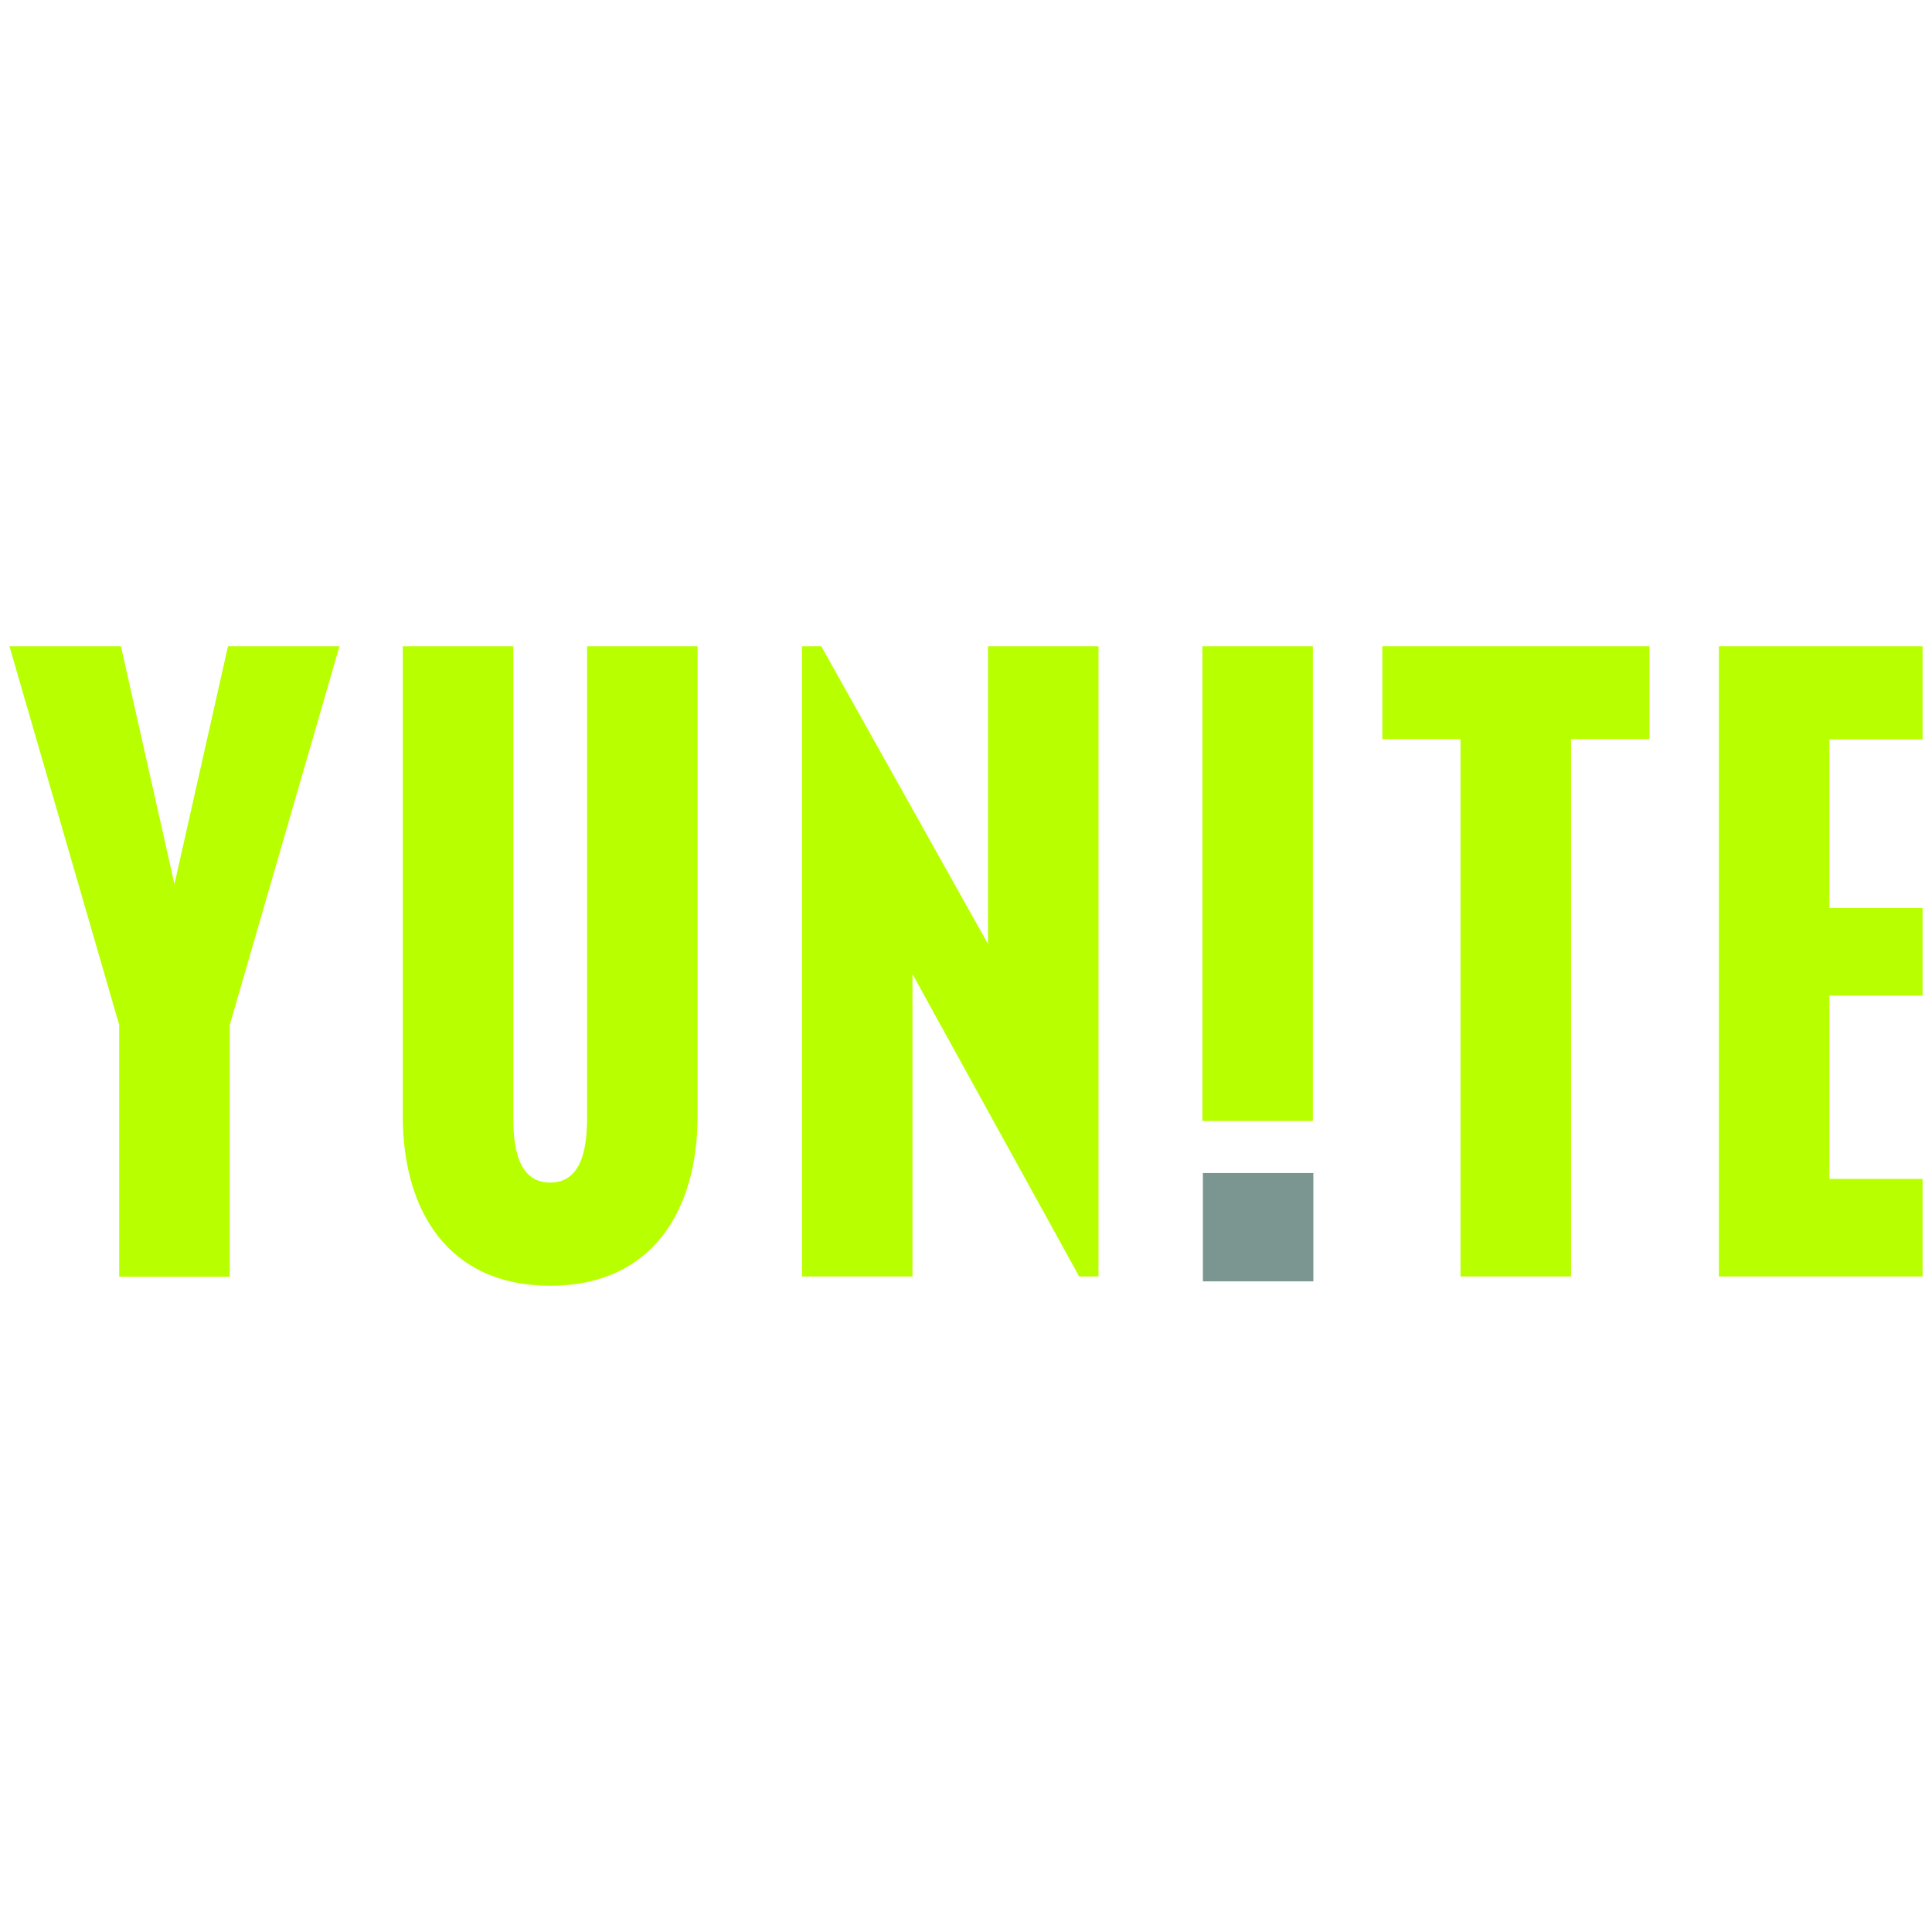
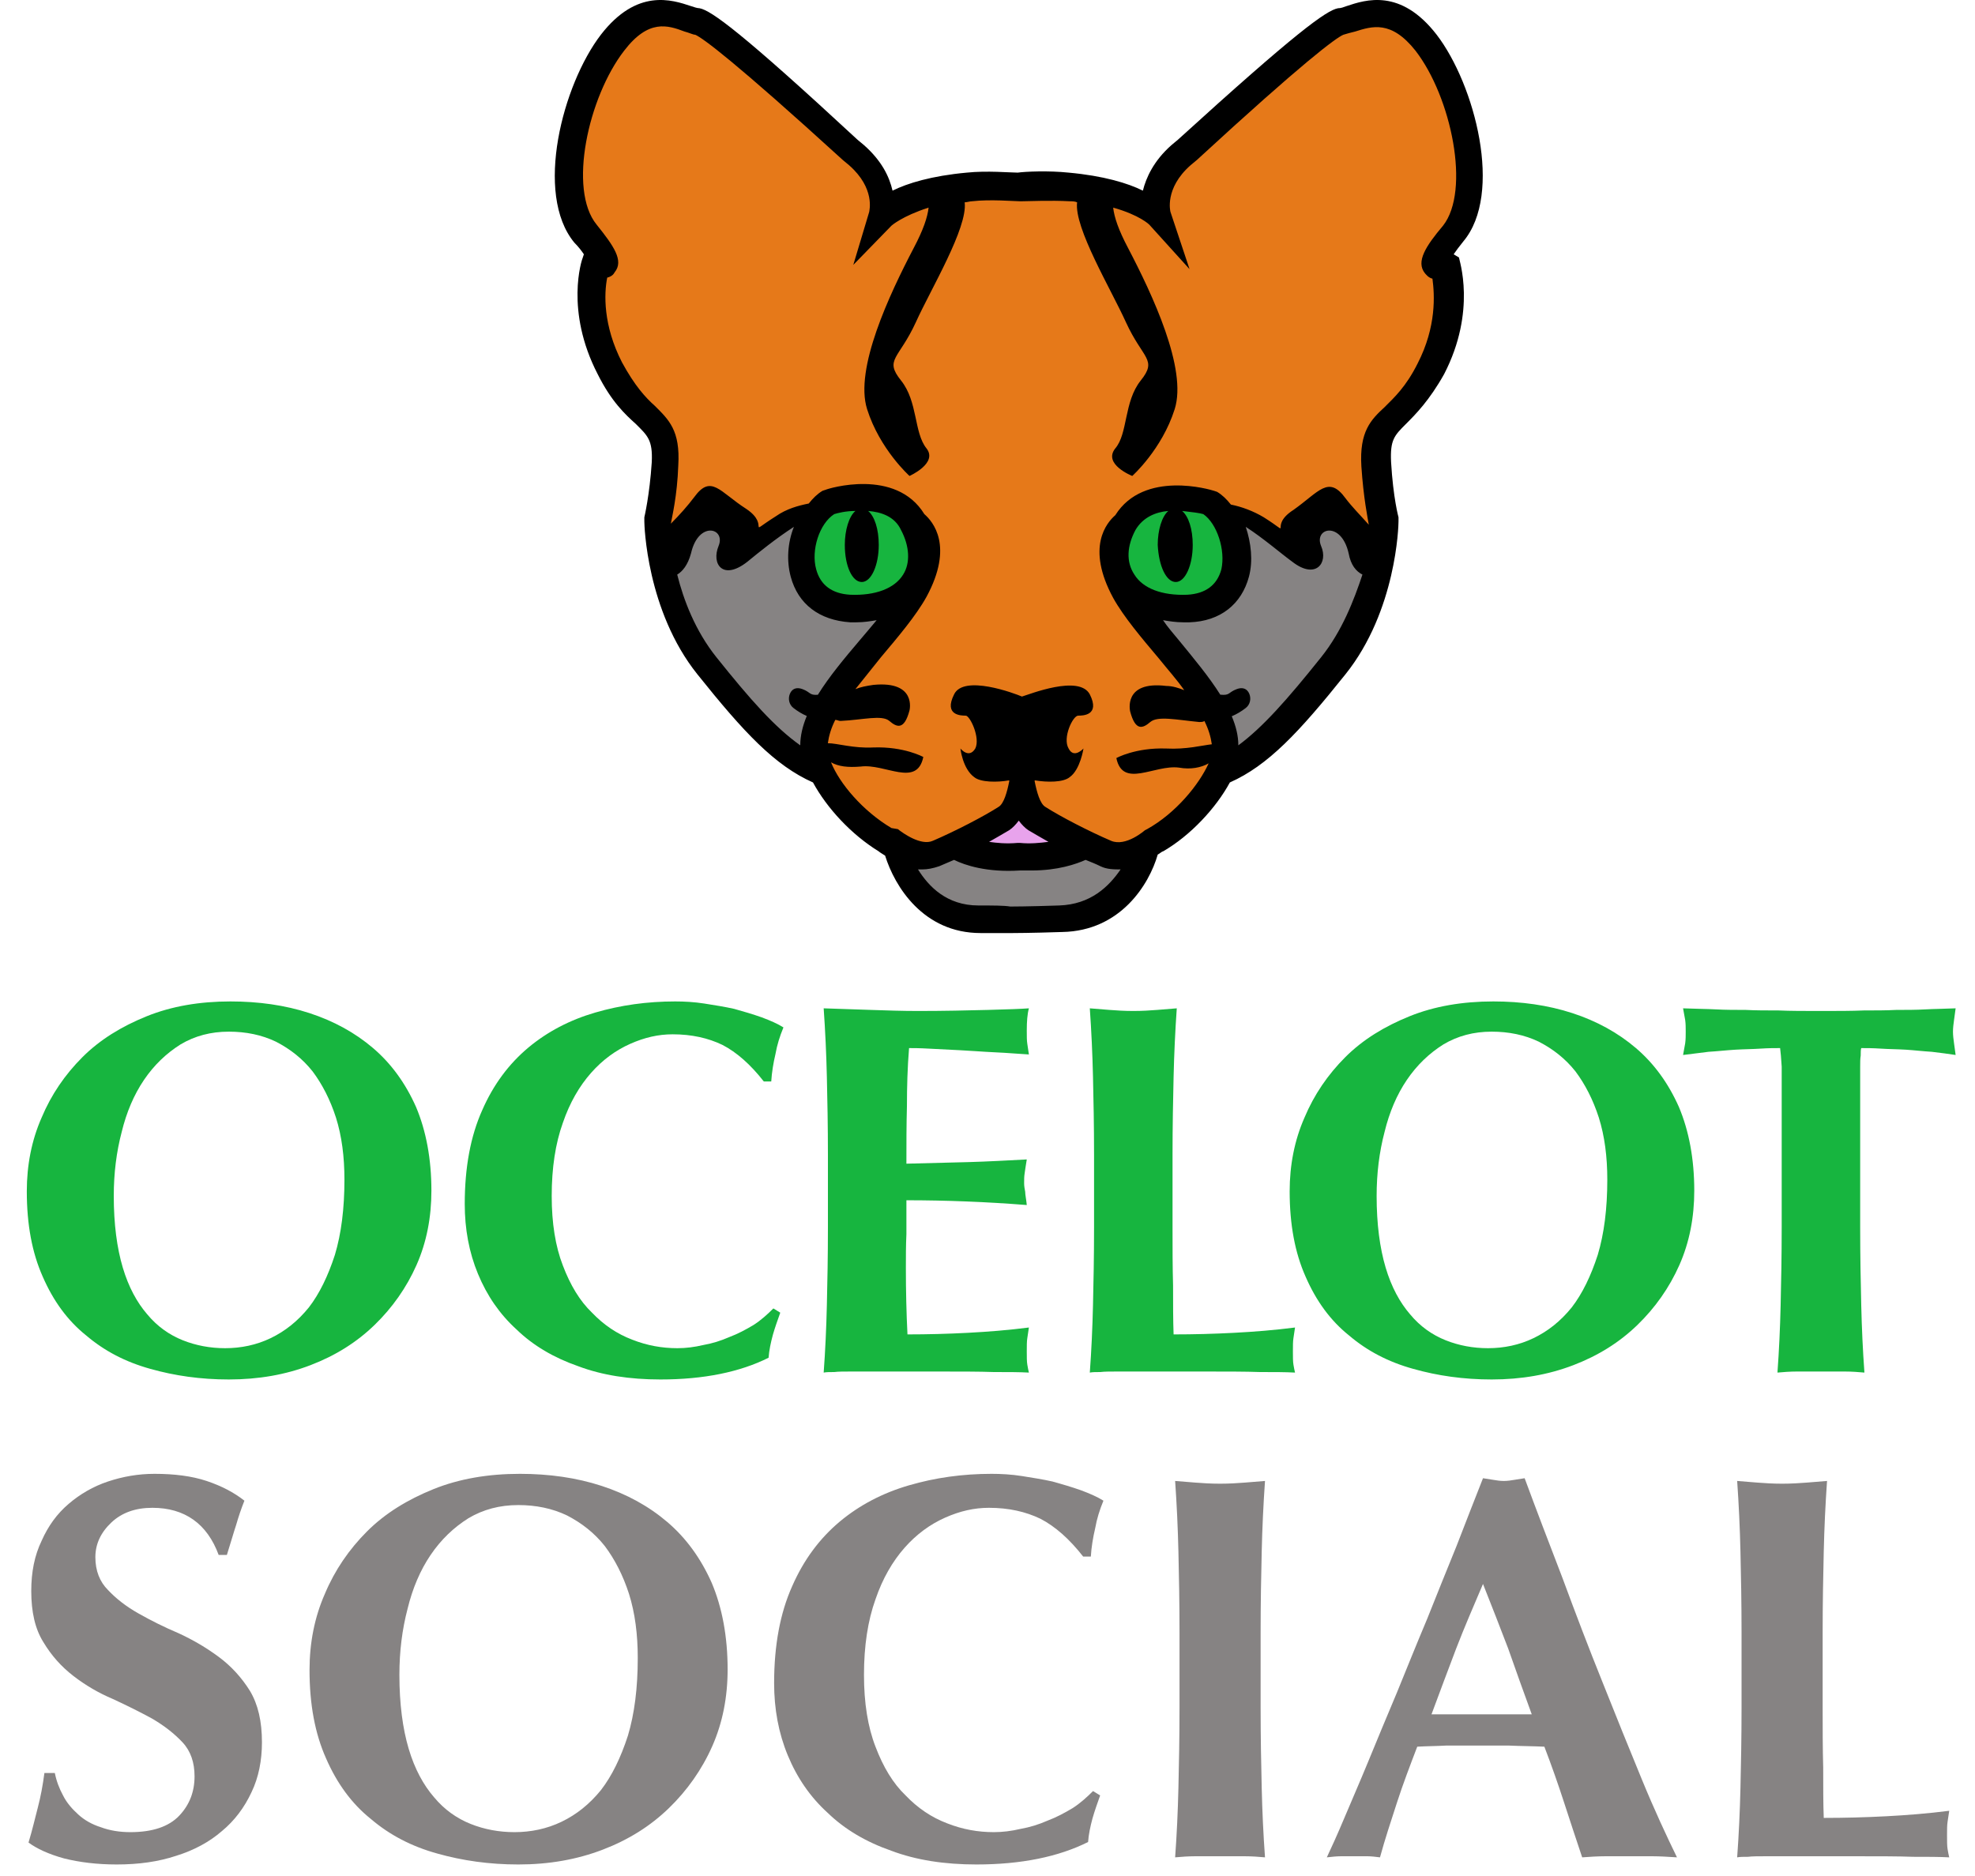
- <svg xmlns="http://www.w3.org/2000/svg" width="100%" height="100%" viewBox="0 0 570 570" version="1.1" xml:space="preserve" style="fill-rule:evenodd;clip-rule:evenodd;stroke-linejoin:round;stroke-miterlimit:2;">
-   <g transform="matrix(0.721213,0,0,0.721213,-4.42297,185.184)">
-     <path d="M145,7.6L100.1,162.6L100.1,265.5L54.9,265.5L54.9,162.5L10,7.6L55.6,7.6L77.5,104.9L99.4,7.6L145,7.6Z" style="fill:rgb(184,255,0);fill-rule:nonzero;" />
-     <path d="M291.5,199.8C291.5,238.3 273,269.2 231.2,269.2C189.3,269.2 170.9,238.3 170.9,199.8L170.9,7.6L216.1,7.6L216.1,199.9C216.1,210.5 217.2,227 231.2,227C245.2,227 246.3,210.4 246.3,199.9L246.3,7.6L291.5,7.6L291.5,199.8Z" style="fill:rgb(184,255,0);fill-rule:nonzero;" />
-     <path d="M455.5,265.4L447.6,265.4L379.4,141.7L379.4,265.4L334.2,265.4L334.2,7.6L342.1,7.6L410.3,129.4L410.3,7.6L455.5,7.6L455.5,265.4Z" style="fill:rgb(184,255,0);fill-rule:nonzero;" />
-     <path d="M543.3,201.8L498,201.8L498,7.6L543.2,7.6L543.2,201.8L543.3,201.8Z" style="fill:rgb(184,255,0);fill-rule:nonzero;" />
-     <path d="M680.9,45.6L648.8,45.6L648.8,265.4L603.6,265.4L603.6,45.6L571.6,45.6L571.6,7.6L680.9,7.6L680.9,45.6Z" style="fill:rgb(184,255,0);fill-rule:nonzero;" />
-     <path d="M792.6,265.4L709.3,265.4L709.3,7.6L792.6,7.6L792.6,45.7L754.5,45.7L754.5,114.7L792.6,114.7L792.6,150.5L754.5,150.5L754.5,225.5L792.6,225.5L792.6,265.4Z" style="fill:rgb(184,255,0);fill-rule:nonzero;" />
-     <g>
-       <rect x="498.2" y="223.1" width="45.2" height="44.3" style="fill:rgb(123,150,145);fill-rule:nonzero;" />
+ <svg xmlns="http://www.w3.org/2000/svg" width="100%" height="100%" viewBox="0 0 600 570" version="1.1" xml:space="preserve" style="fill-rule:evenodd;clip-rule:evenodd;stroke-linejoin:round;stroke-miterlimit:2;">
+   <g transform="matrix(1.09038,0,0,1.09038,282.489,-181.549)">
+     <g transform="matrix(2.95533,0,0,2.95533,-122.994,148.699)">
+       <path d="M50.078,80.683C50.078,83.106 55.132,85.274 56.169,85.541C57.205,85.809 56.888,86.99 59.656,86.414C62.423,85.837 65.412,83.181 68.261,79.517C71.11,75.853 69.025,73.224 66.9,70.435C64.775,67.646 60.169,64.412 59.656,58.155C59.252,53.234 63.3,53.047 64.996,52.876C66.693,52.705 69.497,54.85 70.654,54.602C71.76,54.366 76.418,58.834 76.929,57.234C76.642,55.298 77.838,54.264 79.448,54.2C81.057,54.136 81.623,56.773 82.356,58.155C83.259,59.861 83.998,58.66 84.146,57.229C84.538,53.415 83.26,49.493 83.911,46.972C84.277,45.555 85.282,45.386 86.792,43.731C90.77,39.372 90.818,32.915 89.923,29.827C90.954,28.574 92.317,28.571 92.521,21.538C92.726,14.505 87.451,8.531 86.038,7.721C84.624,6.91 80.605,7.633 79.555,8.51C78.506,9.387 66.486,19.391 64.996,21.1C63.507,22.81 62.752,23.616 63.556,27.206C60.728,24.559 56.073,22.692 50.078,23.64C44.083,22.692 39.427,24.559 36.6,27.206C37.403,23.616 36.649,22.81 35.159,21.1C33.669,19.391 21.65,9.387 20.6,8.51C19.551,7.633 15.532,6.91 14.118,7.721C12.704,8.531 7.43,14.505 7.634,21.538C7.838,28.571 9.201,28.574 10.233,29.827C9.337,32.915 9.385,39.372 13.363,43.731C14.874,45.386 15.878,45.555 16.245,46.972C16.896,49.493 15.617,53.415 16.01,57.229C16.157,58.66 16.896,59.861 17.8,58.155C18.532,56.773 19.099,54.136 20.708,54.2C22.317,54.264 23.514,55.298 23.227,57.234C23.737,58.834 28.396,54.366 29.502,54.602C30.659,54.85 33.462,52.705 35.159,52.876C36.856,53.047 40.904,53.234 40.5,58.155C39.987,64.412 35.381,67.646 33.256,70.435C31.13,73.224 29.046,75.853 31.894,79.517C34.743,83.181 37.732,85.837 40.5,86.414C43.268,86.99 42.951,85.809 43.987,85.541C45.023,85.274 50.078,83.106 50.078,80.683C50.078,78.259 50.078,78.259 50.078,80.683Z" style="fill:rgb(230,121,25);" />
+       <path d="M50,86.57C52.004,86.57 56.013,85.541 56.013,85.541C57.049,85.809 56.732,86.99 59.5,86.414C59.5,86.414 60.917,86.187 61.043,87.1C61.17,88.013 60.255,90.034 57.757,91.5C55.258,92.966 52.642,92.872 50,92.901C47.358,92.872 44.742,92.966 42.243,91.5C39.745,90.034 38.83,88.013 38.957,87.1C39.083,86.187 40.5,86.414 40.5,86.414C43.268,86.99 42.951,85.809 43.987,85.541C43.987,85.541 47.996,86.57 50,86.57Z" style="fill:rgb(134,131,131);" />
+       <path d="M43.987,85.541C45.023,85.274 50.078,83.106 50.078,80.683C50.078,78.259 50.078,78.259 50.078,80.683C50.078,83.106 55.132,85.274 56.169,85.541" style="fill:rgb(214,183,14);" />
+       <g transform="matrix(-1,0,0,1,100.127,0)">
+         <path d="M68.261,79.517C71.11,75.853 69.025,73.224 66.9,70.435C64.775,67.646 60.169,64.412 59.656,58.155C59.252,53.234 63.3,53.047 64.996,52.876C66.693,52.705 69.497,54.85 70.654,54.602C71.76,54.366 76.418,58.834 76.929,57.234C76.642,55.298 77.838,54.264 79.448,54.2C81.057,54.136 81.653,56.677 82.356,58.155C84.324,62.293 81.847,65.747 79.773,68.892C77.424,72.452 68.261,79.517 68.261,79.517Z" style="fill:rgb(134,131,131);" />
+       </g>
+       <path d="M68.261,79.517C71.11,75.853 69.025,73.224 66.9,70.435C64.775,67.646 60.169,64.412 59.656,58.155C59.252,53.234 63.3,53.047 64.996,52.876C66.693,52.705 69.497,54.85 70.654,54.602C71.76,54.366 76.418,58.834 76.929,57.234C76.642,55.298 77.838,54.264 79.448,54.2C81.057,54.136 81.653,56.677 82.356,58.155C84.324,62.293 81.847,65.747 79.773,68.892C77.424,72.452 68.261,79.517 68.261,79.517Z" style="fill:rgb(134,131,131);" />
+       <path d="M43.987,85.541C45.023,85.274 50.078,83.106 50.078,80.683C50.078,78.259 50.078,78.259 50.078,80.683C50.078,83.106 55.132,85.274 56.169,85.541C56.169,85.541 52.03,86.57 50,86.57C47.996,86.57 43.987,85.541 43.987,85.541Z" style="fill:rgb(232,163,236);" />
+       <g>
+         <g transform="matrix(-1,0,0,1,100.127,0)">
+           <path d="M60.195,60.954C59.927,60.092 59.738,59.163 59.656,58.155C59.252,53.234 63.3,53.047 64.996,52.876C66.693,52.705 69.497,54.85 70.654,54.602C70.654,54.602 69.967,56.613 70.404,58.155C70.842,59.696 70.041,63.351 65.402,63.351C60.762,63.351 60.195,60.954 60.195,60.954Z" style="fill:rgb(23,181,63);" />
+         </g>
+         <path d="M60.195,60.954C59.927,60.092 59.738,59.163 59.656,58.155C59.252,53.234 63.3,53.047 64.996,52.876C66.693,52.705 69.497,54.85 70.654,54.602C70.654,54.602 69.967,56.613 70.404,58.155C70.842,59.696 70.041,63.351 65.402,63.351C60.762,63.351 60.195,60.954 60.195,60.954Z" style="fill:rgb(23,181,63);" />
+       </g>
+     </g>
+     <g transform="matrix(2.95533,0,0,2.95533,-196.878,125.485)">
+       <path d="M114.4,17.155C111,12.755 107.7,13.855 105.9,14.455C105.6,14.555 105.4,14.655 105.1,14.655C104,14.855 101.1,16.955 90,27.055L89.4,27.555C87.7,29.055 87,30.655 86.7,31.855C85.3,31.155 83,30.455 79.7,30.155C77.8,29.955 75.6,30.055 74.9,30.155C74.2,30.155 72,29.955 70.1,30.155C66.8,30.455 64.5,31.155 63.1,31.855C62.8,30.555 62.1,29.055 60.4,27.555L59.8,27.055C48.9,16.955 46,14.855 44.9,14.655C44.7,14.655 44.4,14.555 44.1,14.455C42.3,13.855 39,12.755 35.6,17.155C32,21.855 29.3,32.155 33.1,36.755C33.5,37.155 33.8,37.555 34,37.855L33.9,38.155C33.8,38.355 32.2,43.155 35.3,49.155C36.6,51.755 37.9,52.955 38.9,53.855C40,54.955 40.5,55.355 40.4,57.455C40.2,60.555 39.7,62.655 39.7,62.655L39.7,63.055C39.7,63.355 39.9,71.455 44.7,77.455C49.1,82.955 52,86.055 55.6,87.655C56.9,90.055 59.2,92.555 61.8,94.155C61.9,94.255 62.1,94.355 62.4,94.555C63.3,97.455 66,101.855 71.4,101.855L74.4,101.855C74.4,101.855 76.1,101.855 79.1,101.755C84.6,101.655 87.3,97.255 88.1,94.455C88.3,94.355 88.5,94.155 88.6,94.155C91.2,92.655 93.6,90.055 94.9,87.655C98.5,86.055 101.4,82.955 105.8,77.455C110.6,71.455 110.8,63.455 110.8,63.055L110.8,62.655C110.8,62.655 110.3,60.855 110.1,57.455C110,55.355 110.4,54.955 111.5,53.855C112.4,52.955 113.7,51.655 115.1,49.155C118.2,43.155 116.5,38.355 116.5,38.155L116,37.855C116.2,37.555 116.5,37.155 116.9,36.655C120.7,32.155 118,21.855 114.4,17.155ZM78.8,99.255C75.9,99.355 74.2,99.355 74.2,99.355C73.6,99.255 72.6,99.255 71.2,99.255C68.2,99.255 66.5,97.455 65.5,95.855L65.9,95.855C66.4,95.855 66.9,95.755 67.5,95.555C68,95.355 68.4,95.155 68.9,94.955C69.9,95.455 72,96.155 75.1,95.955L76.2,95.955C78.7,95.955 80.4,95.355 81.3,94.955C81.8,95.155 82.3,95.355 82.7,95.555C83.3,95.855 84,95.855 84.6,95.855C83.5,97.455 81.8,99.155 78.8,99.255ZM75,91.255C75.3,91.655 75.6,91.955 75.9,92.155C76.4,92.455 77.1,92.855 77.8,93.255C77,93.355 76.1,93.455 75.1,93.355L74.9,93.355C73.8,93.455 72.9,93.355 72.2,93.255C72.9,92.855 73.6,92.455 74.1,92.155C74.4,91.955 74.7,91.655 75,91.255ZM115,35.155C113.4,37.055 112.4,38.555 113.3,39.655C113.4,39.755 113.6,40.055 114,40.155C114.2,41.655 114.4,44.655 112.6,48.155C111.5,50.355 110.4,51.355 109.5,52.255C108.2,53.455 107.1,54.555 107.3,57.855C107.5,60.855 107.9,62.755 108,63.355C107.2,62.455 106.4,61.655 105.8,60.855C104.2,58.655 103.3,60.255 100.9,61.955C98.4,63.555 101.1,64.555 98.1,62.655C97.1,62.055 96,61.655 95,61.455C94.6,60.955 94.2,60.555 93.7,60.255L93.4,60.155C93.1,60.055 86.8,58.155 84.1,62.455C83.3,63.155 81.3,65.455 83.9,70.255C84.9,72.055 86.6,74.055 88.2,75.955C89,76.955 89.9,77.955 90.6,78.955C90.1,78.755 89.5,78.555 88.9,78.555C84.8,78.055 85.5,80.955 85.5,80.955C86,82.855 86.7,82.555 87.4,81.955C88.1,81.355 89.9,81.755 92,81.955C92.2,81.955 92.4,81.955 92.5,81.855C92.9,82.655 93.1,83.355 93.2,84.055C92.3,84.155 90.8,84.555 88.9,84.455C86,84.355 84.2,85.355 84.2,85.355C84.8,88.255 87.8,85.955 90.1,86.255C91.2,86.455 92.2,86.255 92.9,85.855C92,87.855 89.8,90.555 87.1,92.055L86.9,92.155C86.9,92.155 85.1,93.755 83.7,93.155C81.6,92.255 78.9,90.855 77.5,89.955C77,89.655 76.7,88.555 76.5,87.555L76.5,87.455C77.7,87.655 79.2,87.655 79.8,87.155C80.8,86.455 81.1,84.455 81.1,84.455C81.1,84.455 80.2,85.455 79.7,84.455C79.1,83.455 80.1,81.355 80.6,81.355C81,81.355 82.7,81.355 81.7,79.355C80.7,77.455 76,79.355 75.3,79.555C74.6,79.255 69.8,77.455 68.9,79.355C67.9,81.355 69.6,81.355 70,81.355C70.4,81.355 71.4,83.455 70.9,84.455C70.3,85.455 69.5,84.455 69.5,84.455C69.5,84.455 69.7,86.355 70.8,87.155C71.4,87.655 73,87.655 74.1,87.455L74.1,87.555C73.9,88.555 73.6,89.655 73.1,89.955C71.7,90.855 69,92.255 66.9,93.155C65.8,93.655 64.1,92.455 63.6,92.055L63,91.955C60.3,90.355 58.1,87.755 57.3,85.755C58,86.155 58.9,86.255 60.1,86.155C62.4,85.855 65.4,88.155 66,85.255C66,85.255 64.2,84.255 61.3,84.355C59.4,84.455 57.9,83.955 57,83.955C57.1,83.255 57.3,82.555 57.7,81.755C57.9,81.755 58,81.855 58.2,81.855C60.3,81.755 62.1,81.255 62.8,81.855C63.5,82.455 64.2,82.755 64.7,80.855C64.7,80.855 65.4,78.055 61.3,78.455C60.6,78.555 60.1,78.655 59.6,78.855C60.4,77.855 61.2,76.855 62,75.855C63.6,73.955 65.3,71.955 66.3,70.155C68.9,65.355 66.9,63.055 66.1,62.355C63.4,57.955 57,59.955 56.8,60.055L56.5,60.155C56,60.455 55.6,60.855 55.2,61.355C54.2,61.555 53.1,61.855 52.1,62.555C49.1,64.455 51.7,63.455 49.3,61.855C46.8,60.255 46,58.555 44.4,60.755C43.8,61.555 43,62.455 42.2,63.255C42.3,62.655 42.8,60.655 42.9,57.755C43.1,54.455 42,53.455 40.7,52.155C39.8,51.355 38.8,50.255 37.6,48.055C35.8,44.555 35.9,41.555 36.2,40.055C36.6,39.955 36.8,39.755 36.9,39.555C37.8,38.455 36.8,37.055 35.2,35.055C32.5,31.755 34.4,23.055 37.8,18.655C40.1,15.655 41.9,16.255 43.5,16.855C43.9,16.955 44.3,17.155 44.5,17.155C45.2,17.455 48.2,19.655 58.4,28.955L59,29.455C61.5,31.655 60.9,33.755 60.9,33.855L59.4,38.855L63,35.155C63,35.155 64,34.255 66.5,33.455C66.4,34.355 66,35.555 65.1,37.255C62.8,41.655 59.5,48.655 60.7,52.455C61.9,56.255 64.7,58.755 64.7,58.755C64.7,58.755 67.4,57.555 66.3,56.155C65.1,54.655 65.5,51.755 63.9,49.755C62.3,47.755 63.7,47.755 65.3,44.255C66.7,41.155 70.2,35.355 69.9,32.955C70.1,32.955 70.4,32.855 70.6,32.855C72.3,32.655 74.6,32.855 75.1,32.855L75.3,32.855C75.8,32.855 78,32.755 79.8,32.855C80,32.855 80.3,32.855 80.5,32.955C80.2,35.355 83.7,41.155 85.1,44.255C86.7,47.755 88.1,47.755 86.5,49.755C84.9,51.755 85.3,54.755 84.1,56.155C82.9,57.655 85.7,58.755 85.7,58.755C85.7,58.755 88.5,56.255 89.7,52.455C90.9,48.655 87.6,41.655 85.3,37.255C84.4,35.555 84,34.355 83.9,33.455C86.4,34.155 87.3,35.055 87.3,35.055L91.1,39.255L89.3,33.855C89.3,33.855 88.7,31.655 91.2,29.455L91.8,28.955C101.9,19.655 104.9,17.455 105.6,17.155C105.9,17.055 106.3,16.955 106.7,16.855C108.3,16.355 110.1,15.755 112.4,18.655C115.8,23.055 117.6,31.855 115,35.155ZM56.06,79.387C55.244,79.454 55.398,79.149 54.605,78.853C54.046,78.644 53.628,78.813 53.425,79.29C53.232,79.741 53.334,80.31 53.76,80.637C54.172,80.954 54.58,81.199 55.014,81.387C54.626,82.321 54.4,83.246 54.4,84.155C52,82.455 49.7,79.855 46.5,75.855C44.5,73.355 43.4,70.455 42.8,68.055C43.3,67.755 43.8,67.155 44.1,66.055C44.8,62.955 47.4,63.655 46.7,65.355C46,67.055 47.1,68.655 49.4,66.855C50.5,65.955 52.1,64.655 53.8,63.555C53.2,65.055 53.1,66.755 53.5,68.255C54.2,70.855 56.2,72.355 59.1,72.555L59.7,72.555C60.4,72.555 61,72.455 61.6,72.355C61.1,72.955 60.6,73.555 60,74.255C58.559,75.953 57.119,77.677 56.06,79.387ZM95.08,81.413C95.537,81.222 95.964,80.969 96.396,80.637C96.822,80.31 96.923,79.741 96.731,79.29C96.527,78.813 96.11,78.644 95.55,78.853C94.727,79.161 94.925,79.477 93.998,79.378C92.926,77.671 91.487,75.95 90.1,74.255C89.6,73.655 89,72.955 88.6,72.355C89.2,72.455 89.8,72.555 90.5,72.555L91.1,72.555C94,72.455 96,70.855 96.7,68.255C97.1,66.755 96.9,65.055 96.4,63.555C98.1,64.655 99.7,66.055 100.8,66.855C103,68.555 104.2,66.955 103.5,65.355C102.8,63.655 105.4,62.955 106.1,66.055C106.3,67.155 106.8,67.755 107.4,68.055C106.6,70.455 105.5,73.355 103.5,75.855C100.3,79.855 98,82.455 95.7,84.155C95.7,83.254 95.47,82.338 95.08,81.413ZM89.8,68.755C90.7,68.755 91.4,67.155 91.4,65.255C91.4,63.755 91,62.555 90.4,62.055C91.3,62.155 92.1,62.255 92.4,62.355C93.7,63.255 94.5,65.755 94.1,67.555C93.7,69.055 92.6,69.855 90.9,69.955C88.5,70.055 86.7,69.355 85.9,68.055C85.1,66.855 85.2,65.355 86,63.855C86.7,62.655 87.9,62.155 89.1,62.055C88.5,62.555 88.1,63.855 88.1,65.255C88.2,67.255 88.9,68.755 89.8,68.755ZM60.2,68.755C61.1,68.755 61.8,67.155 61.8,65.255C61.8,63.755 61.4,62.555 60.8,62.055C62,62.155 63.3,62.555 63.9,63.855C64.7,65.355 64.8,66.955 64.1,68.055C63.3,69.355 61.5,70.055 59.1,69.955C57.4,69.855 56.3,69.055 55.9,67.555C55.4,65.755 56.2,63.255 57.6,62.355C57.9,62.255 58.7,62.055 59.6,62.055C59,62.555 58.6,63.855 58.6,65.255C58.6,67.255 59.3,68.755 60.2,68.755Z" style="fill-rule:nonzero;" />
+     </g>
+   </g>
+   <g transform="matrix(2.17737,-9.80598e-18,-4.17075e-18,2.21302,-156.666,173.644)">
+     <g transform="matrix(76.453,0,0,75.2214,73.1023,176.391)">
+       <path d="M0.384,-0.55C0.363,-0.607 0.322,-0.636 0.263,-0.636C0.232,-0.636 0.207,-0.627 0.188,-0.609C0.169,-0.591 0.159,-0.57 0.159,-0.546C0.159,-0.521 0.167,-0.501 0.182,-0.486C0.197,-0.47 0.215,-0.456 0.238,-0.443C0.261,-0.43 0.285,-0.418 0.311,-0.407C0.337,-0.395 0.361,-0.381 0.384,-0.364C0.407,-0.347 0.426,-0.326 0.441,-0.302C0.456,-0.277 0.463,-0.246 0.463,-0.208C0.463,-0.175 0.457,-0.144 0.444,-0.117C0.431,-0.089 0.413,-0.065 0.39,-0.046C0.367,-0.026 0.339,-0.011 0.307,-0.001C0.274,0.01 0.238,0.015 0.198,0.015C0.162,0.015 0.13,0.011 0.102,0.004C0.073,-0.004 0.052,-0.014 0.037,-0.025C0.044,-0.048 0.049,-0.07 0.054,-0.089C0.059,-0.108 0.063,-0.129 0.066,-0.152L0.085,-0.152C0.088,-0.137 0.093,-0.124 0.1,-0.111C0.107,-0.097 0.117,-0.086 0.128,-0.076C0.139,-0.066 0.153,-0.058 0.169,-0.053C0.185,-0.047 0.203,-0.044 0.223,-0.044C0.263,-0.044 0.293,-0.054 0.312,-0.074C0.331,-0.094 0.34,-0.118 0.34,-0.146C0.34,-0.171 0.333,-0.192 0.318,-0.208C0.303,-0.224 0.285,-0.238 0.263,-0.251C0.241,-0.263 0.217,-0.275 0.191,-0.287C0.165,-0.298 0.141,-0.312 0.119,-0.329C0.097,-0.346 0.079,-0.366 0.064,-0.391C0.049,-0.415 0.042,-0.446 0.042,-0.484C0.042,-0.519 0.048,-0.549 0.061,-0.576C0.073,-0.603 0.089,-0.625 0.11,-0.643C0.131,-0.661 0.155,-0.675 0.182,-0.684C0.209,-0.693 0.237,-0.698 0.267,-0.698C0.303,-0.698 0.335,-0.694 0.362,-0.685C0.389,-0.676 0.412,-0.664 0.431,-0.649C0.425,-0.634 0.42,-0.619 0.416,-0.605C0.411,-0.59 0.406,-0.572 0.399,-0.55L0.384,-0.55Z" style="fill:rgb(134,131,131);fill-rule:nonzero;" />
+     </g>
+     <g transform="matrix(76.453,0,0,75.2214,112.464,176.391)">
+       <path d="M0.634,-0.362C0.634,-0.405 0.629,-0.444 0.618,-0.479C0.607,-0.513 0.592,-0.542 0.574,-0.566C0.555,-0.59 0.532,-0.608 0.505,-0.622C0.478,-0.635 0.448,-0.641 0.416,-0.641C0.382,-0.641 0.352,-0.633 0.325,-0.617C0.298,-0.6 0.275,-0.578 0.256,-0.55C0.237,-0.522 0.223,-0.489 0.214,-0.452C0.204,-0.414 0.199,-0.374 0.199,-0.331C0.199,-0.278 0.205,-0.233 0.216,-0.196C0.227,-0.159 0.243,-0.13 0.262,-0.108C0.281,-0.085 0.304,-0.069 0.329,-0.059C0.354,-0.049 0.381,-0.044 0.409,-0.044C0.439,-0.044 0.468,-0.05 0.495,-0.063C0.522,-0.076 0.546,-0.095 0.567,-0.121C0.587,-0.147 0.603,-0.18 0.616,-0.22C0.628,-0.26 0.634,-0.307 0.634,-0.362ZM0.035,-0.34C0.035,-0.389 0.044,-0.436 0.063,-0.479C0.081,-0.522 0.107,-0.56 0.14,-0.593C0.173,-0.626 0.214,-0.651 0.261,-0.67C0.308,-0.689 0.361,-0.698 0.419,-0.698C0.472,-0.698 0.522,-0.691 0.568,-0.676C0.614,-0.661 0.654,-0.639 0.688,-0.61C0.722,-0.581 0.749,-0.544 0.769,-0.499C0.788,-0.454 0.798,-0.401 0.798,-0.341C0.798,-0.291 0.789,-0.244 0.77,-0.201C0.751,-0.158 0.724,-0.12 0.691,-0.088C0.657,-0.055 0.617,-0.03 0.57,-0.012C0.523,0.006 0.472,0.015 0.416,0.015C0.363,0.015 0.314,0.008 0.268,-0.005C0.221,-0.018 0.181,-0.039 0.147,-0.068C0.112,-0.096 0.085,-0.133 0.065,-0.179C0.045,-0.224 0.035,-0.277 0.035,-0.34Z" style="fill:rgb(134,131,131);fill-rule:nonzero;" />
+     </g>
+     <g transform="matrix(76.453,0,0,75.2214,177.285,176.391)">
+       <path d="M0.63,-0.111C0.625,-0.097 0.62,-0.083 0.616,-0.069C0.612,-0.054 0.609,-0.04 0.608,-0.026C0.554,0.001 0.486,0.015 0.404,0.015C0.346,0.015 0.294,0.007 0.249,-0.01C0.203,-0.026 0.164,-0.049 0.133,-0.079C0.101,-0.108 0.077,-0.143 0.06,-0.184C0.043,-0.225 0.035,-0.269 0.035,-0.316C0.035,-0.385 0.046,-0.444 0.068,-0.493C0.089,-0.541 0.118,-0.58 0.155,-0.611C0.191,-0.641 0.233,-0.663 0.281,-0.677C0.329,-0.691 0.379,-0.698 0.432,-0.698C0.449,-0.698 0.468,-0.697 0.487,-0.694C0.506,-0.691 0.525,-0.688 0.543,-0.684C0.561,-0.679 0.578,-0.674 0.595,-0.668C0.611,-0.662 0.625,-0.656 0.636,-0.649C0.629,-0.632 0.624,-0.616 0.621,-0.599C0.617,-0.582 0.614,-0.564 0.613,-0.547L0.599,-0.547C0.574,-0.579 0.548,-0.602 0.521,-0.616C0.494,-0.629 0.463,-0.636 0.427,-0.636C0.4,-0.636 0.374,-0.63 0.347,-0.618C0.32,-0.606 0.295,-0.588 0.273,-0.563C0.251,-0.538 0.233,-0.507 0.22,-0.469C0.206,-0.43 0.199,-0.384 0.199,-0.331C0.199,-0.28 0.206,-0.236 0.22,-0.2C0.234,-0.163 0.252,-0.133 0.275,-0.111C0.297,-0.088 0.322,-0.071 0.351,-0.06C0.379,-0.049 0.407,-0.044 0.436,-0.044C0.452,-0.044 0.468,-0.046 0.485,-0.05C0.502,-0.053 0.518,-0.058 0.534,-0.065C0.55,-0.071 0.565,-0.079 0.58,-0.088C0.594,-0.097 0.606,-0.108 0.617,-0.119L0.63,-0.111Z" style="fill:rgb(134,131,131);fill-rule:nonzero;" />
+     </g>
+     <g transform="matrix(76.453,0,0,75.2214,229.414,176.391)">
+       <path d="M0.093,-0.408C0.093,-0.463 0.092,-0.513 0.091,-0.556C0.09,-0.599 0.088,-0.642 0.085,-0.685C0.096,-0.684 0.109,-0.683 0.122,-0.682C0.135,-0.681 0.15,-0.68 0.167,-0.68C0.184,-0.68 0.199,-0.681 0.212,-0.682C0.225,-0.683 0.238,-0.684 0.249,-0.685C0.246,-0.642 0.244,-0.599 0.243,-0.556C0.242,-0.513 0.241,-0.463 0.241,-0.408L0.241,-0.272C0.241,-0.217 0.242,-0.167 0.243,-0.125C0.244,-0.082 0.246,-0.039 0.249,0.002C0.238,0.001 0.225,-0 0.212,-0L0.122,-0C0.109,-0 0.096,0.001 0.085,0.002C0.088,-0.039 0.09,-0.082 0.091,-0.125C0.092,-0.167 0.093,-0.217 0.093,-0.272L0.093,-0.408Z" style="fill:rgb(134,131,131);fill-rule:nonzero;" />
+     </g>
+     <g transform="matrix(76.453,0,0,75.2214,256.008,176.391)">
+       <path d="M0.299,-0.497C0.282,-0.457 0.265,-0.418 0.25,-0.379C0.235,-0.339 0.22,-0.3 0.205,-0.259L0.388,-0.259C0.373,-0.3 0.359,-0.339 0.345,-0.379C0.33,-0.418 0.315,-0.457 0.299,-0.497ZM0.653,0.002C0.637,0.001 0.622,-0 0.608,-0L0.523,-0C0.508,-0 0.494,0.001 0.48,0.002C0.469,-0.031 0.458,-0.064 0.447,-0.098C0.436,-0.132 0.424,-0.166 0.411,-0.2C0.39,-0.201 0.368,-0.201 0.347,-0.202C0.326,-0.202 0.304,-0.202 0.283,-0.202C0.266,-0.202 0.248,-0.202 0.231,-0.202C0.214,-0.201 0.196,-0.201 0.179,-0.2C0.166,-0.166 0.153,-0.132 0.142,-0.098C0.131,-0.064 0.12,-0.031 0.111,0.002C0.103,0.001 0.095,-0 0.088,-0L0.04,-0C0.032,-0 0.023,0.001 0.014,0.002C0.022,-0.015 0.033,-0.039 0.046,-0.07C0.059,-0.101 0.074,-0.135 0.09,-0.174C0.106,-0.213 0.123,-0.254 0.142,-0.299C0.16,-0.343 0.178,-0.388 0.197,-0.433C0.215,-0.478 0.233,-0.523 0.251,-0.567C0.268,-0.611 0.284,-0.652 0.299,-0.69C0.306,-0.689 0.312,-0.688 0.318,-0.687C0.324,-0.686 0.33,-0.685 0.337,-0.685C0.344,-0.685 0.35,-0.686 0.356,-0.687C0.362,-0.688 0.368,-0.689 0.375,-0.69C0.396,-0.633 0.419,-0.573 0.444,-0.508C0.468,-0.443 0.492,-0.38 0.517,-0.318C0.542,-0.255 0.566,-0.196 0.589,-0.14C0.612,-0.084 0.634,-0.037 0.653,0.002Z" style="fill:rgb(134,131,131);fill-rule:nonzero;" />
+     </g>
+     <g transform="matrix(76.453,0,0,75.2214,308.138,176.391)">
+       <path d="M0.089,-0.408C0.089,-0.463 0.088,-0.513 0.087,-0.556C0.086,-0.599 0.084,-0.642 0.081,-0.685C0.092,-0.684 0.105,-0.683 0.118,-0.682C0.131,-0.681 0.146,-0.68 0.163,-0.68C0.18,-0.68 0.195,-0.681 0.208,-0.682C0.221,-0.683 0.234,-0.684 0.245,-0.685C0.242,-0.642 0.24,-0.599 0.239,-0.556C0.238,-0.513 0.237,-0.463 0.237,-0.408L0.237,-0.272C0.237,-0.234 0.237,-0.197 0.238,-0.162C0.238,-0.127 0.238,-0.096 0.239,-0.07C0.277,-0.07 0.315,-0.071 0.353,-0.073C0.391,-0.075 0.429,-0.078 0.468,-0.083C0.467,-0.076 0.466,-0.069 0.465,-0.063C0.464,-0.057 0.464,-0.049 0.464,-0.038C0.464,-0.027 0.464,-0.019 0.465,-0.013C0.466,-0.007 0.467,-0.002 0.468,0.002C0.45,0.001 0.428,0.001 0.402,0.001C0.375,0 0.339,-0 0.293,-0L0.135,-0C0.12,-0 0.108,0 0.101,0.001C0.093,0.001 0.086,0.001 0.081,0.002C0.084,-0.039 0.086,-0.082 0.087,-0.125C0.088,-0.167 0.089,-0.217 0.089,-0.272L0.089,-0.408Z" style="fill:rgb(134,131,131);fill-rule:nonzero;" />
+     </g>
+   </g>
+   <g transform="matrix(2.17737,-8.95348e-18,-4.17075e-18,2.02063,-156.666,53.4524)">
+     <g transform="matrix(73.9867,0,0,79.726,73.1023,179.779)">
+       <path d="M0.634,-0.362C0.634,-0.405 0.629,-0.444 0.618,-0.479C0.607,-0.513 0.592,-0.542 0.574,-0.566C0.555,-0.59 0.532,-0.608 0.505,-0.622C0.478,-0.635 0.448,-0.641 0.416,-0.641C0.382,-0.641 0.352,-0.633 0.325,-0.617C0.298,-0.6 0.275,-0.578 0.256,-0.55C0.237,-0.522 0.223,-0.489 0.214,-0.452C0.204,-0.414 0.199,-0.374 0.199,-0.331C0.199,-0.278 0.205,-0.233 0.216,-0.196C0.227,-0.159 0.243,-0.13 0.262,-0.108C0.281,-0.085 0.304,-0.069 0.329,-0.059C0.354,-0.049 0.381,-0.044 0.409,-0.044C0.439,-0.044 0.468,-0.05 0.495,-0.063C0.522,-0.076 0.546,-0.095 0.567,-0.121C0.587,-0.147 0.603,-0.18 0.616,-0.22C0.628,-0.26 0.634,-0.307 0.634,-0.362ZM0.035,-0.34C0.035,-0.389 0.044,-0.436 0.063,-0.479C0.081,-0.522 0.107,-0.56 0.14,-0.593C0.173,-0.626 0.214,-0.651 0.261,-0.67C0.308,-0.689 0.361,-0.698 0.419,-0.698C0.472,-0.698 0.522,-0.691 0.568,-0.676C0.614,-0.661 0.654,-0.639 0.688,-0.61C0.722,-0.581 0.749,-0.544 0.769,-0.499C0.788,-0.454 0.798,-0.401 0.798,-0.341C0.798,-0.291 0.789,-0.244 0.77,-0.201C0.751,-0.158 0.724,-0.12 0.691,-0.088C0.657,-0.055 0.617,-0.03 0.57,-0.012C0.523,0.006 0.472,0.015 0.416,0.015C0.363,0.015 0.314,0.008 0.268,-0.005C0.221,-0.018 0.181,-0.039 0.147,-0.068C0.112,-0.096 0.085,-0.133 0.065,-0.179C0.045,-0.224 0.035,-0.277 0.035,-0.34Z" style="fill:rgb(23,181,63);fill-rule:nonzero;" />
+     </g>
+     <g transform="matrix(73.9867,0,0,79.726,134.206,179.779)">
+       <path d="M0.63,-0.111C0.625,-0.097 0.62,-0.083 0.616,-0.069C0.612,-0.054 0.609,-0.04 0.608,-0.026C0.554,0.001 0.486,0.015 0.404,0.015C0.346,0.015 0.294,0.007 0.249,-0.01C0.203,-0.026 0.164,-0.049 0.133,-0.079C0.101,-0.108 0.077,-0.143 0.06,-0.184C0.043,-0.225 0.035,-0.269 0.035,-0.316C0.035,-0.385 0.046,-0.444 0.068,-0.493C0.089,-0.541 0.118,-0.58 0.155,-0.611C0.191,-0.641 0.233,-0.663 0.281,-0.677C0.329,-0.691 0.379,-0.698 0.432,-0.698C0.449,-0.698 0.468,-0.697 0.487,-0.694C0.506,-0.691 0.525,-0.688 0.543,-0.684C0.561,-0.679 0.578,-0.674 0.595,-0.668C0.611,-0.662 0.625,-0.656 0.636,-0.649C0.629,-0.632 0.624,-0.616 0.621,-0.599C0.617,-0.582 0.614,-0.564 0.613,-0.547L0.599,-0.547C0.574,-0.579 0.548,-0.602 0.521,-0.616C0.494,-0.629 0.463,-0.636 0.427,-0.636C0.4,-0.636 0.374,-0.63 0.347,-0.618C0.32,-0.606 0.295,-0.588 0.273,-0.563C0.251,-0.538 0.233,-0.507 0.22,-0.469C0.206,-0.43 0.199,-0.384 0.199,-0.331C0.199,-0.28 0.206,-0.236 0.22,-0.2C0.234,-0.163 0.252,-0.133 0.275,-0.111C0.297,-0.088 0.322,-0.071 0.351,-0.06C0.379,-0.049 0.407,-0.044 0.436,-0.044C0.452,-0.044 0.468,-0.046 0.485,-0.05C0.502,-0.053 0.518,-0.058 0.534,-0.065C0.55,-0.071 0.565,-0.079 0.58,-0.088C0.594,-0.097 0.606,-0.108 0.617,-0.119L0.63,-0.111Z" style="fill:rgb(23,181,63);fill-rule:nonzero;" />
+     </g>
+     <g transform="matrix(73.9867,0,0,79.726,181.549,179.779)">
+       <path d="M0.08,-0.408C0.08,-0.463 0.079,-0.513 0.078,-0.556C0.077,-0.599 0.075,-0.642 0.072,-0.685C0.102,-0.684 0.132,-0.683 0.161,-0.682C0.19,-0.681 0.22,-0.68 0.25,-0.68C0.299,-0.68 0.343,-0.681 0.382,-0.682C0.42,-0.683 0.446,-0.684 0.459,-0.685C0.456,-0.674 0.455,-0.66 0.455,-0.643C0.455,-0.632 0.455,-0.624 0.456,-0.618C0.457,-0.612 0.458,-0.605 0.459,-0.598C0.44,-0.599 0.419,-0.601 0.396,-0.602C0.373,-0.603 0.35,-0.605 0.329,-0.606C0.307,-0.607 0.287,-0.608 0.27,-0.609C0.253,-0.61 0.24,-0.61 0.233,-0.61C0.23,-0.573 0.229,-0.537 0.229,-0.501C0.228,-0.465 0.228,-0.429 0.228,-0.392C0.271,-0.393 0.311,-0.394 0.346,-0.395C0.381,-0.396 0.417,-0.398 0.455,-0.4C0.453,-0.389 0.452,-0.38 0.451,-0.374C0.45,-0.368 0.45,-0.362 0.45,-0.355C0.45,-0.35 0.451,-0.344 0.452,-0.339C0.452,-0.333 0.454,-0.325 0.455,-0.314C0.379,-0.32 0.303,-0.323 0.228,-0.323C0.228,-0.302 0.228,-0.28 0.228,-0.259C0.227,-0.238 0.227,-0.216 0.227,-0.195C0.227,-0.152 0.228,-0.11 0.23,-0.07C0.268,-0.07 0.306,-0.071 0.344,-0.073C0.382,-0.075 0.42,-0.078 0.459,-0.083C0.458,-0.076 0.457,-0.069 0.456,-0.063C0.455,-0.057 0.455,-0.049 0.455,-0.038C0.455,-0.027 0.455,-0.019 0.456,-0.013C0.457,-0.007 0.458,-0.002 0.459,0.002C0.441,0.001 0.419,0.001 0.393,0.001C0.366,0 0.33,-0 0.284,-0L0.126,-0C0.111,-0 0.099,0 0.092,0.001C0.084,0.001 0.077,0.001 0.072,0.002C0.075,-0.039 0.077,-0.082 0.078,-0.125C0.079,-0.167 0.08,-0.217 0.08,-0.272L0.08,-0.408Z" style="fill:rgb(23,181,63);fill-rule:nonzero;" />
+     </g>
+     <g transform="matrix(73.9867,0,0,79.726,218.015,179.779)">
+       <path d="M0.089,-0.408C0.089,-0.463 0.088,-0.513 0.087,-0.556C0.086,-0.599 0.084,-0.642 0.081,-0.685C0.092,-0.684 0.105,-0.683 0.118,-0.682C0.131,-0.681 0.146,-0.68 0.163,-0.68C0.18,-0.68 0.195,-0.681 0.208,-0.682C0.221,-0.683 0.234,-0.684 0.245,-0.685C0.242,-0.642 0.24,-0.599 0.239,-0.556C0.238,-0.513 0.237,-0.463 0.237,-0.408L0.237,-0.272C0.237,-0.234 0.237,-0.197 0.238,-0.162C0.238,-0.127 0.238,-0.096 0.239,-0.07C0.277,-0.07 0.315,-0.071 0.353,-0.073C0.391,-0.075 0.429,-0.078 0.468,-0.083C0.467,-0.076 0.466,-0.069 0.465,-0.063C0.464,-0.057 0.464,-0.049 0.464,-0.038C0.464,-0.027 0.464,-0.019 0.465,-0.013C0.466,-0.007 0.467,-0.002 0.468,0.002C0.45,0.001 0.428,0.001 0.402,0.001C0.375,0 0.339,-0 0.293,-0L0.135,-0C0.12,-0 0.108,0 0.101,0.001C0.093,0.001 0.086,0.001 0.081,0.002C0.084,-0.039 0.086,-0.082 0.087,-0.125C0.088,-0.167 0.089,-0.217 0.089,-0.272L0.089,-0.408Z" style="fill:rgb(23,181,63);fill-rule:nonzero;" />
+     </g>
+     <g transform="matrix(73.9867,0,0,79.726,249.303,179.779)">
+       <path d="M0.634,-0.362C0.634,-0.405 0.629,-0.444 0.618,-0.479C0.607,-0.513 0.592,-0.542 0.574,-0.566C0.555,-0.59 0.532,-0.608 0.505,-0.622C0.478,-0.635 0.448,-0.641 0.416,-0.641C0.382,-0.641 0.352,-0.633 0.325,-0.617C0.298,-0.6 0.275,-0.578 0.256,-0.55C0.237,-0.522 0.223,-0.489 0.214,-0.452C0.204,-0.414 0.199,-0.374 0.199,-0.331C0.199,-0.278 0.205,-0.233 0.216,-0.196C0.227,-0.159 0.243,-0.13 0.262,-0.108C0.281,-0.085 0.304,-0.069 0.329,-0.059C0.354,-0.049 0.381,-0.044 0.409,-0.044C0.439,-0.044 0.468,-0.05 0.495,-0.063C0.522,-0.076 0.546,-0.095 0.567,-0.121C0.587,-0.147 0.603,-0.18 0.616,-0.22C0.628,-0.26 0.634,-0.307 0.634,-0.362ZM0.035,-0.34C0.035,-0.389 0.044,-0.436 0.063,-0.479C0.081,-0.522 0.107,-0.56 0.14,-0.593C0.173,-0.626 0.214,-0.651 0.261,-0.67C0.308,-0.689 0.361,-0.698 0.419,-0.698C0.472,-0.698 0.522,-0.691 0.568,-0.676C0.614,-0.661 0.654,-0.639 0.688,-0.61C0.722,-0.581 0.749,-0.544 0.769,-0.499C0.788,-0.454 0.798,-0.401 0.798,-0.341C0.798,-0.291 0.789,-0.244 0.77,-0.201C0.751,-0.158 0.724,-0.12 0.691,-0.088C0.657,-0.055 0.617,-0.03 0.57,-0.012C0.523,0.006 0.472,0.015 0.416,0.015C0.363,0.015 0.314,0.008 0.268,-0.005C0.221,-0.018 0.181,-0.039 0.147,-0.068C0.112,-0.096 0.085,-0.133 0.065,-0.179C0.045,-0.224 0.035,-0.277 0.035,-0.34Z" style="fill:rgb(23,181,63);fill-rule:nonzero;" />
+     </g>
+     <g transform="matrix(73.9867,0,0,79.726,305.228,179.779)">
+       <path d="M0.207,-0.522C0.207,-0.541 0.207,-0.559 0.207,-0.575C0.206,-0.591 0.205,-0.603 0.204,-0.61C0.194,-0.61 0.182,-0.61 0.167,-0.609C0.152,-0.608 0.137,-0.608 0.12,-0.607C0.103,-0.606 0.086,-0.604 0.069,-0.603C0.052,-0.601 0.036,-0.599 0.021,-0.597C0.022,-0.604 0.024,-0.612 0.025,-0.619C0.026,-0.626 0.026,-0.634 0.026,-0.641C0.026,-0.648 0.026,-0.656 0.025,-0.663C0.024,-0.67 0.022,-0.678 0.021,-0.685C0.044,-0.684 0.064,-0.684 0.083,-0.683C0.101,-0.682 0.12,-0.682 0.139,-0.682C0.158,-0.681 0.178,-0.681 0.201,-0.681C0.223,-0.68 0.25,-0.68 0.281,-0.68C0.312,-0.68 0.339,-0.68 0.362,-0.681C0.384,-0.681 0.404,-0.681 0.423,-0.682C0.442,-0.682 0.46,-0.682 0.478,-0.683C0.495,-0.684 0.514,-0.684 0.535,-0.685C0.534,-0.678 0.533,-0.67 0.532,-0.663C0.531,-0.656 0.53,-0.648 0.53,-0.641C0.53,-0.634 0.531,-0.626 0.532,-0.619C0.533,-0.612 0.534,-0.604 0.535,-0.597C0.522,-0.599 0.507,-0.601 0.49,-0.603C0.473,-0.604 0.457,-0.606 0.441,-0.607C0.424,-0.608 0.409,-0.608 0.394,-0.609C0.379,-0.61 0.367,-0.61 0.357,-0.61C0.356,-0.607 0.356,-0.602 0.356,-0.596C0.355,-0.59 0.355,-0.583 0.355,-0.575L0.355,-0.272C0.355,-0.217 0.356,-0.167 0.357,-0.125C0.358,-0.082 0.36,-0.039 0.363,0.002C0.352,0.001 0.339,-0 0.326,-0L0.236,-0C0.223,-0 0.21,0.001 0.199,0.002C0.202,-0.039 0.204,-0.082 0.205,-0.125C0.206,-0.167 0.207,-0.217 0.207,-0.272L0.207,-0.522Z" style="fill:rgb(23,181,63);fill-rule:nonzero;" />
    </g>
  </g>
</svg>
